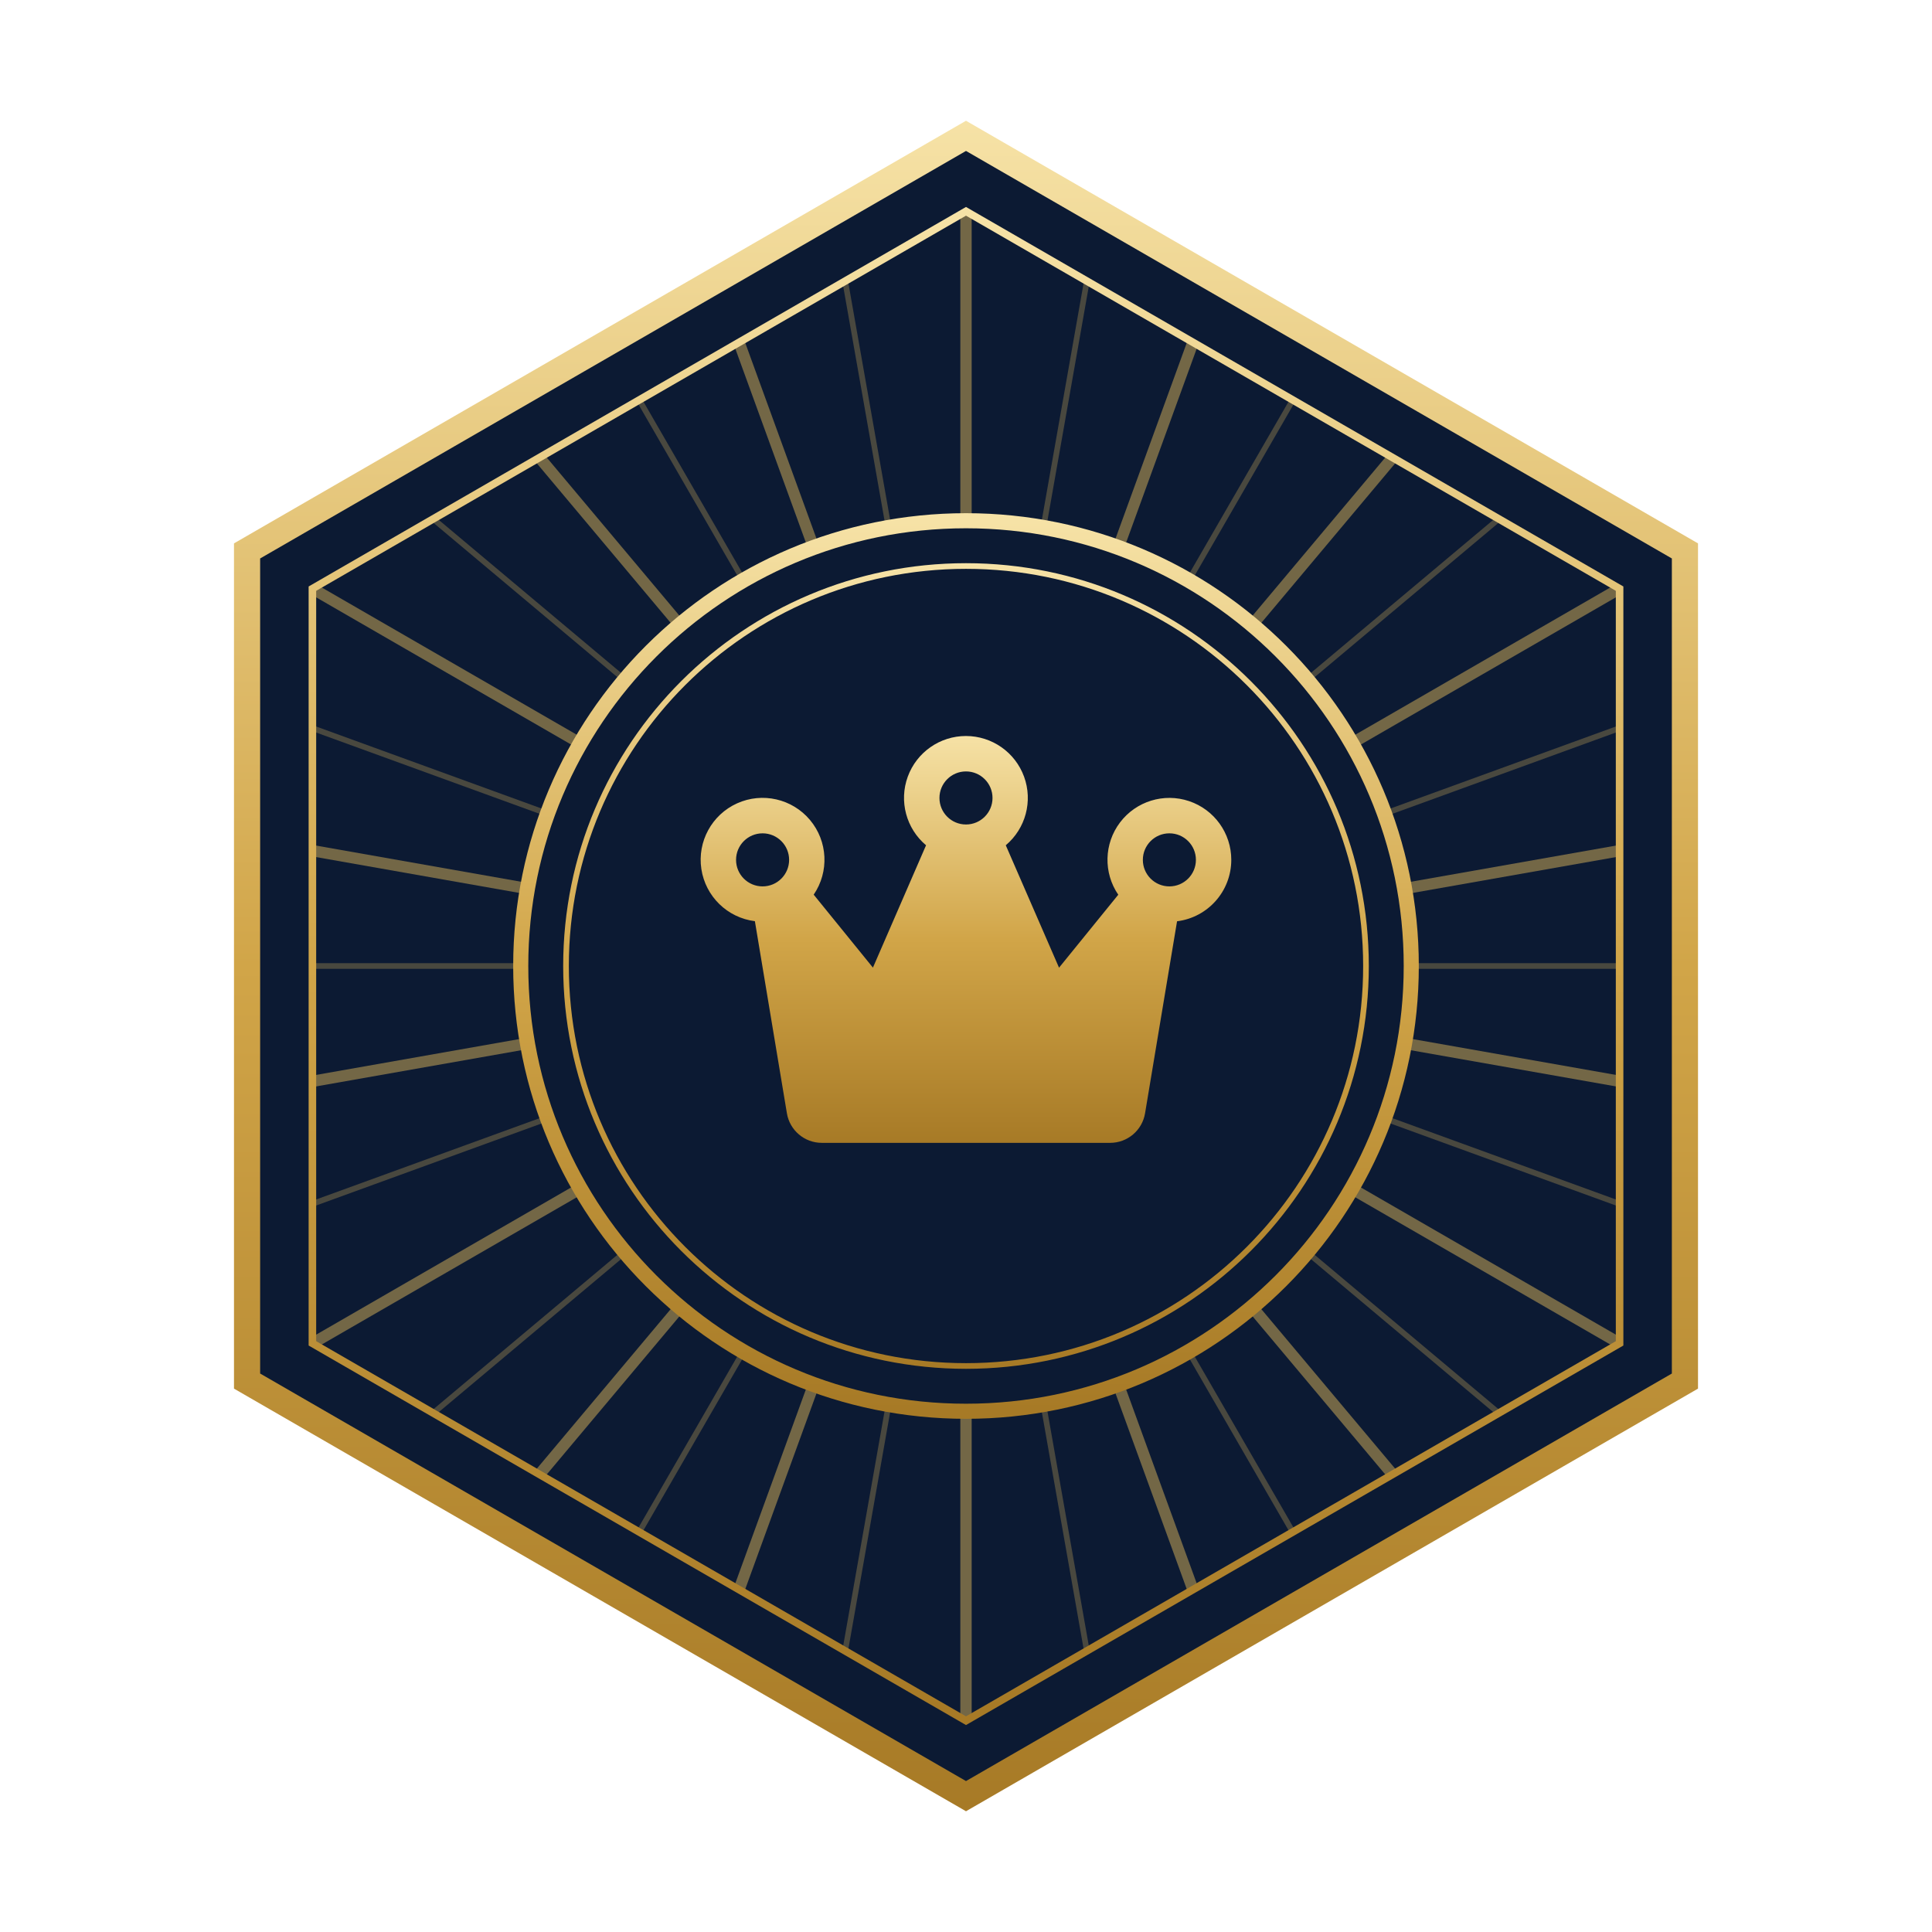
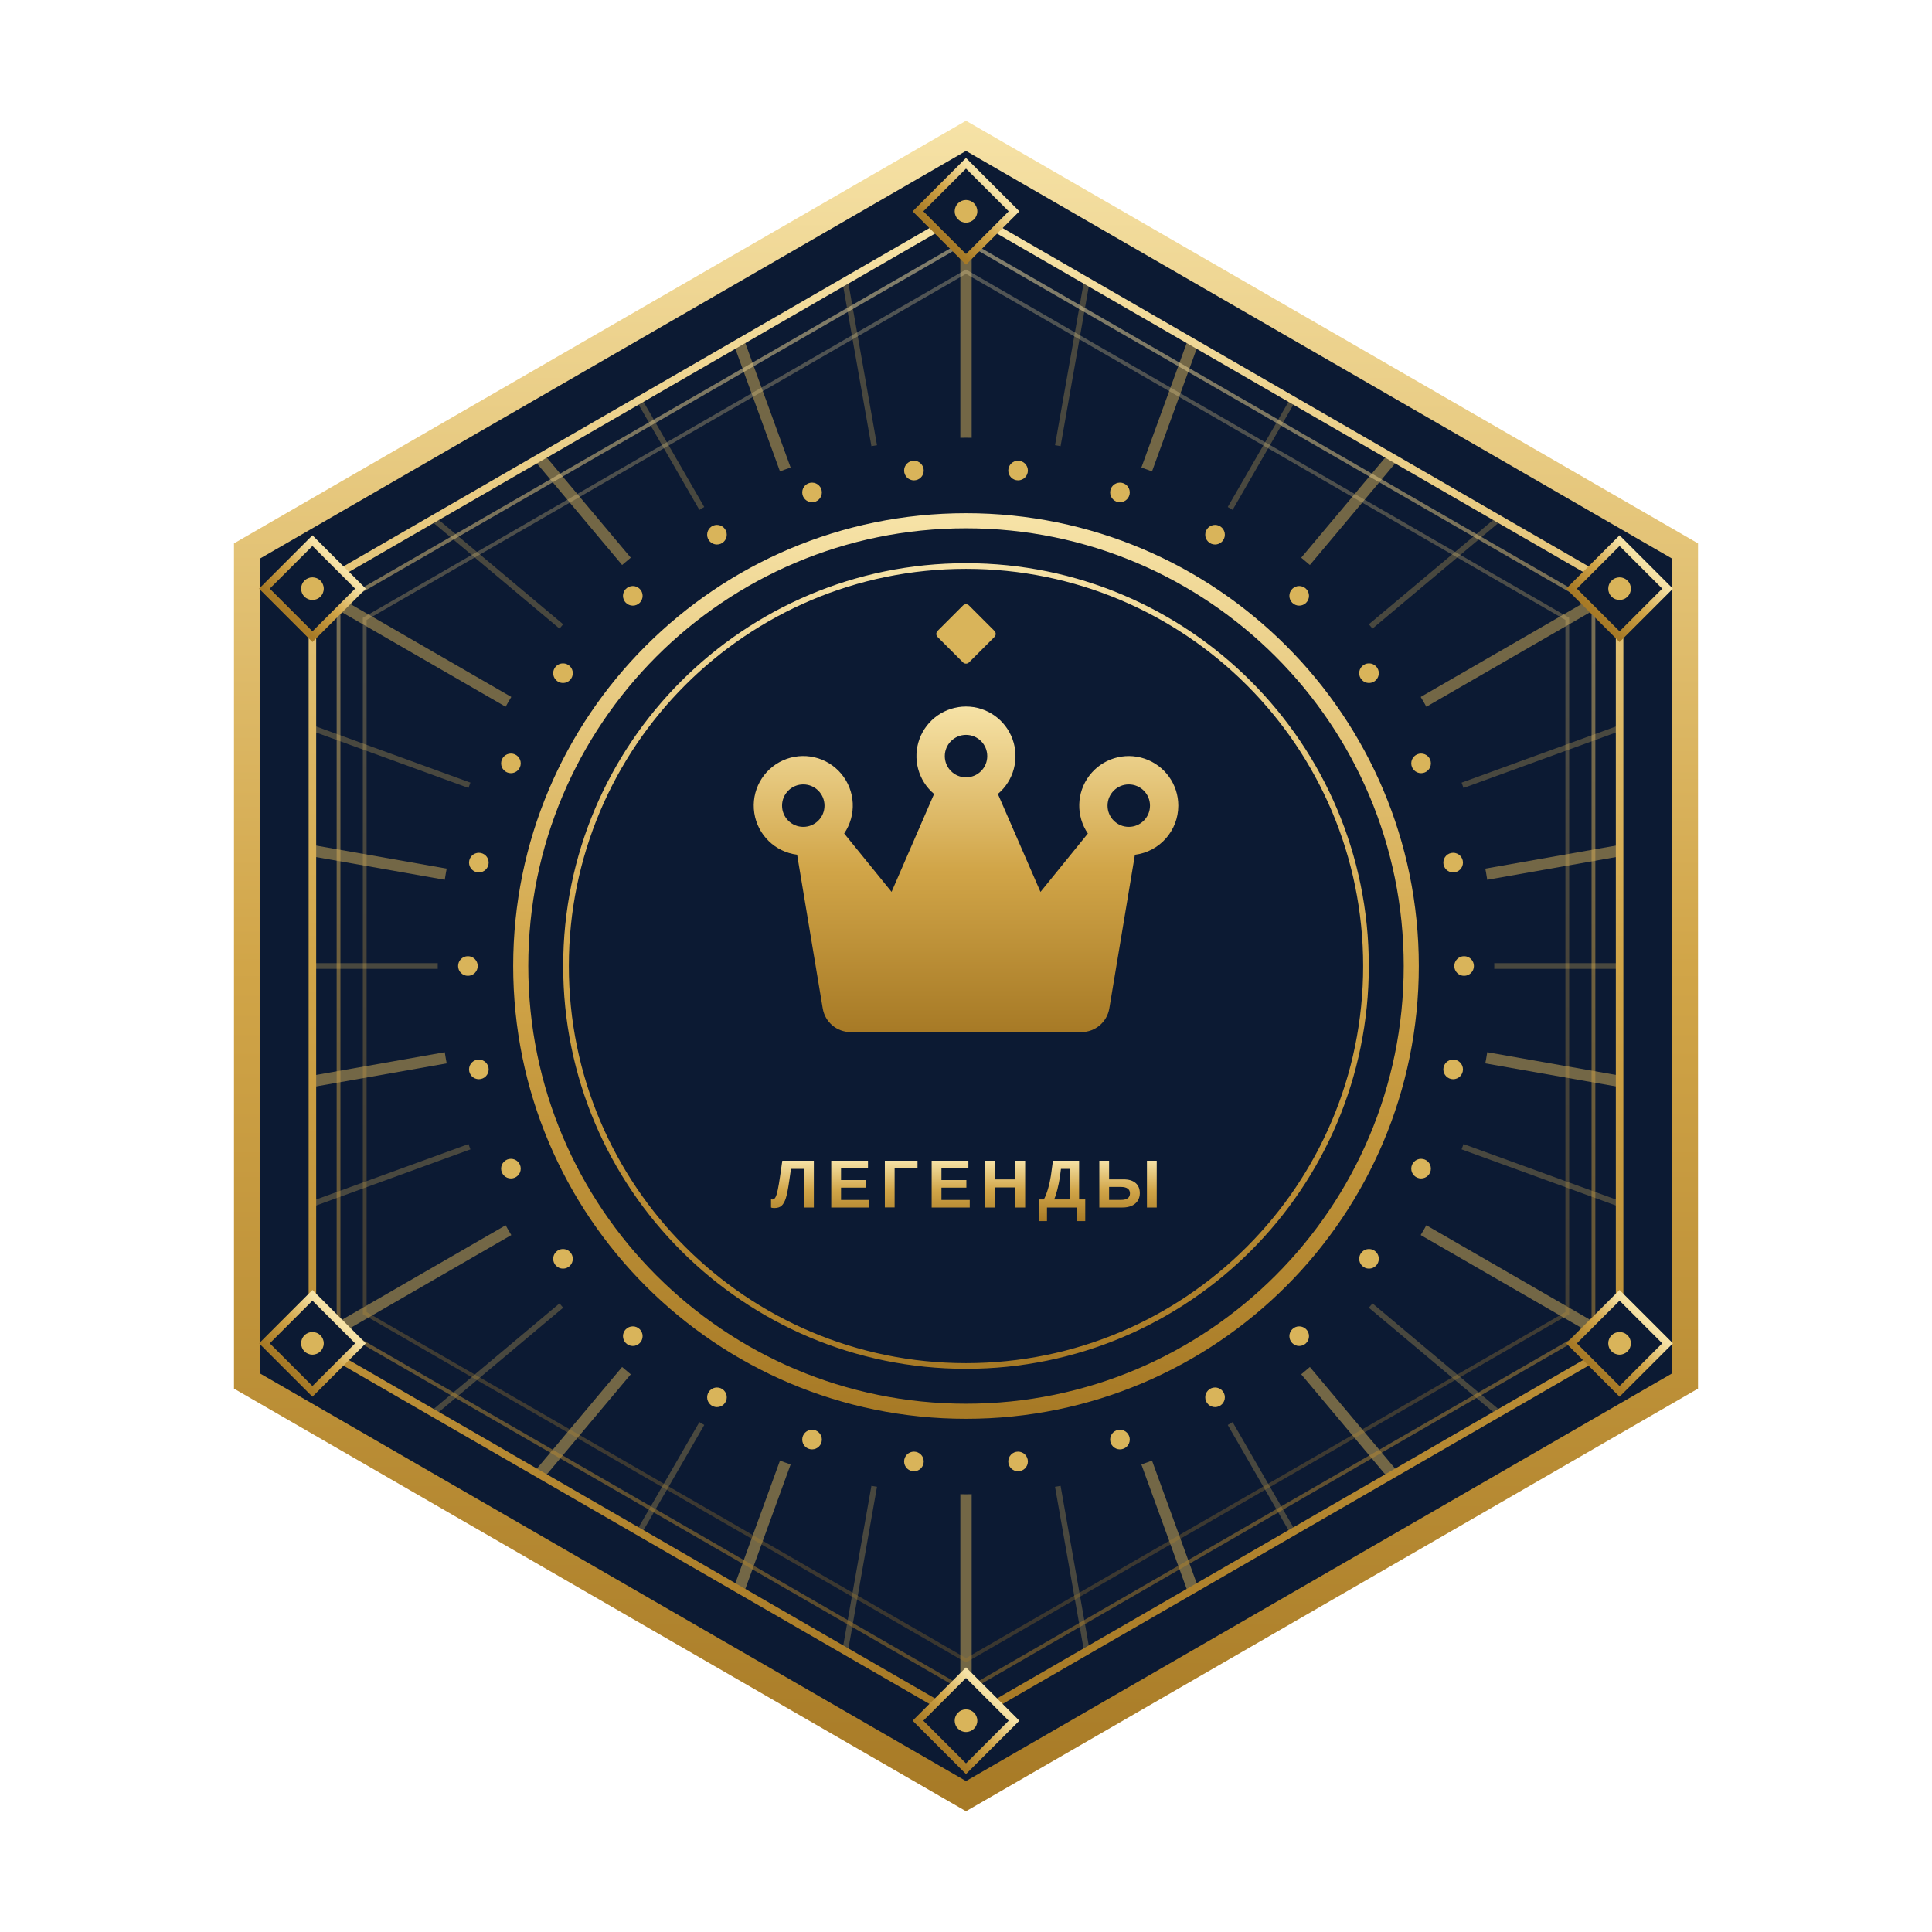
<svg xmlns="http://www.w3.org/2000/svg" viewBox="0 0 512 512">
  <defs>
    <linearGradient id="dg" x1="0" y1="0" x2="0" y2="1">
      <stop offset="0" stop-color="#f6e2a6" />
      <stop offset=".5" stop-color="#d1a548" />
      <stop offset="1" stop-color="#a77a26" />
    </linearGradient>
    <clipPath id="h">
      <polygon points="256.00,56.00 429.21,156.00 429.21,356.00 256.00,456.00 82.79,356.00 82.79,156.00" />
    </clipPath>
  </defs>
  <polygon points="256.00,32.00 449.99,144.00 449.99,368.00 256.00,480.00 62.01,368.00 62.01,144.00" fill="url(#dg)" />
  <polygon points="256.00,40.00 443.06,148.00 443.06,364.00 256.00,472.00 68.94,364.00 68.94,148.00" fill="#0c1a33" />
  <g clip-path="url(#h)">
    <line x1="256" y1="256" x2="656.0" y2="256.0" stroke="#d9b45a" stroke-width="1.5" opacity="0.3" />
    <line x1="256" y1="256" x2="649.9" y2="325.5" stroke="#d9b45a" stroke-width="3" opacity="0.5" />
    <line x1="256" y1="256" x2="631.9" y2="392.8" stroke="#d9b45a" stroke-width="1.5" opacity="0.3" />
    <line x1="256" y1="256" x2="602.4" y2="456.0" stroke="#d9b45a" stroke-width="3" opacity="0.5" />
    <line x1="256" y1="256" x2="562.4" y2="513.1" stroke="#d9b45a" stroke-width="1.5" opacity="0.3" />
    <line x1="256" y1="256" x2="513.1" y2="562.4" stroke="#d9b45a" stroke-width="3" opacity="0.5" />
    <line x1="256" y1="256" x2="456.0" y2="602.4" stroke="#d9b45a" stroke-width="1.5" opacity="0.3" />
    <line x1="256" y1="256" x2="392.8" y2="631.9" stroke="#d9b45a" stroke-width="3" opacity="0.5" />
    <line x1="256" y1="256" x2="325.5" y2="649.9" stroke="#d9b45a" stroke-width="1.5" opacity="0.3" />
    <line x1="256" y1="256" x2="256.0" y2="656.0" stroke="#d9b45a" stroke-width="3" opacity="0.5" />
    <line x1="256" y1="256" x2="186.5" y2="649.9" stroke="#d9b45a" stroke-width="1.5" opacity="0.3" />
    <line x1="256" y1="256" x2="119.2" y2="631.9" stroke="#d9b45a" stroke-width="3" opacity="0.5" />
    <line x1="256" y1="256" x2="56.0" y2="602.4" stroke="#d9b45a" stroke-width="1.5" opacity="0.3" />
    <line x1="256" y1="256" x2="-1.1" y2="562.4" stroke="#d9b45a" stroke-width="3" opacity="0.5" />
    <line x1="256" y1="256" x2="-50.4" y2="513.1" stroke="#d9b45a" stroke-width="1.5" opacity="0.3" />
    <line x1="256" y1="256" x2="-90.4" y2="456.0" stroke="#d9b45a" stroke-width="3" opacity="0.5" />
    <line x1="256" y1="256" x2="-119.9" y2="392.8" stroke="#d9b45a" stroke-width="1.5" opacity="0.3" />
    <line x1="256" y1="256" x2="-137.9" y2="325.5" stroke="#d9b45a" stroke-width="3" opacity="0.5" />
    <line x1="256" y1="256" x2="-144.0" y2="256.0" stroke="#d9b45a" stroke-width="1.5" opacity="0.3" />
    <line x1="256" y1="256" x2="-137.9" y2="186.5" stroke="#d9b45a" stroke-width="3" opacity="0.5" />
    <line x1="256" y1="256" x2="-119.9" y2="119.2" stroke="#d9b45a" stroke-width="1.5" opacity="0.3" />
    <line x1="256" y1="256" x2="-90.4" y2="56.0" stroke="#d9b45a" stroke-width="3" opacity="0.5" />
    <line x1="256" y1="256" x2="-50.4" y2="-1.1" stroke="#d9b45a" stroke-width="1.5" opacity="0.3" />
    <line x1="256" y1="256" x2="-1.1" y2="-50.4" stroke="#d9b45a" stroke-width="3" opacity="0.5" />
    <line x1="256" y1="256" x2="56.0" y2="-90.4" stroke="#d9b45a" stroke-width="1.5" opacity="0.3" />
    <line x1="256" y1="256" x2="119.2" y2="-119.9" stroke="#d9b45a" stroke-width="3" opacity="0.5" />
    <line x1="256" y1="256" x2="186.5" y2="-137.9" stroke="#d9b45a" stroke-width="1.5" opacity="0.3" />
    <line x1="256" y1="256" x2="256.0" y2="-144.0" stroke="#d9b45a" stroke-width="3" opacity="0.5" />
    <line x1="256" y1="256" x2="325.5" y2="-137.9" stroke="#d9b45a" stroke-width="1.5" opacity="0.3" />
    <line x1="256" y1="256" x2="392.8" y2="-119.9" stroke="#d9b45a" stroke-width="3" opacity="0.5" />
    <line x1="256" y1="256" x2="456.0" y2="-90.4" stroke="#d9b45a" stroke-width="1.5" opacity="0.3" />
    <line x1="256" y1="256" x2="513.1" y2="-50.4" stroke="#d9b45a" stroke-width="3" opacity="0.5" />
    <line x1="256" y1="256" x2="562.4" y2="-1.1" stroke="#d9b45a" stroke-width="1.5" opacity="0.3" />
    <line x1="256" y1="256" x2="602.4" y2="56.0" stroke="#d9b45a" stroke-width="3" opacity="0.5" />
    <line x1="256" y1="256" x2="631.9" y2="119.2" stroke="#d9b45a" stroke-width="1.5" opacity="0.3" />
    <line x1="256" y1="256" x2="649.9" y2="186.5" stroke="#d9b45a" stroke-width="3" opacity="0.5" />
-     <circle cx="256" cy="256" r="118" fill="#0c1a33" />
+     <circle cx="256" cy="256" r="140" fill="#0c1a33" />
  </g>
+   <polygon points="256.00,64.00 422.28,160.00 422.28,352.00 256.00,448.00 89.72,352.00 89.72,160.00" fill="none" stroke="url(#dg)" stroke-width="1" opacity="0.5" />
+   <polygon points="256.00,72.00 415.35,164.00 415.35,348.00 256.00,440.00 96.65,348.00 96.65,164.00" fill="none" stroke="url(#dg)" stroke-width="1" opacity="0.3" />
  <polygon points="256.00,56.00 429.21,156.00 429.21,356.00 256.00,456.00 82.79,356.00 82.79,156.00" fill="none" stroke="url(#dg)" stroke-width="2" />
+   <rect x="247.0" y="47.0" width="18" height="18" fill="#0c1a33" stroke="url(#dg)" stroke-width="2" transform="rotate(45 256.0 56.0)" />
+   <circle cx="256.0" cy="56.0" r="3" fill="#d9b45a" />
+   <rect x="420.2" y="147.0" width="18" height="18" fill="#0c1a33" stroke="url(#dg)" stroke-width="2" transform="rotate(45 429.2 156.0)" />
+   <circle cx="429.2" cy="156.0" r="3" fill="#d9b45a" />
+   <rect x="420.2" y="347.0" width="18" height="18" fill="#0c1a33" stroke="url(#dg)" stroke-width="2" transform="rotate(45 429.2 356.0)" />
+   <circle cx="429.2" cy="356.0" r="3" fill="#d9b45a" />
+   <rect x="247.0" y="447.0" width="18" height="18" fill="#0c1a33" stroke="url(#dg)" stroke-width="2" transform="rotate(45 256.0 456.0)" />
+   <circle cx="256.0" cy="456.0" r="3" fill="#d9b45a" />
+   <rect x="73.8" y="347.0" width="18" height="18" fill="#0c1a33" stroke="url(#dg)" stroke-width="2" transform="rotate(45 82.8 356.0)" />
+   <circle cx="82.8" cy="356.0" r="3" fill="#d9b45a" />
+   <rect x="73.8" y="147.0" width="18" height="18" fill="#0c1a33" stroke="url(#dg)" stroke-width="2" transform="rotate(45 82.8 156.0)" />
+   <circle cx="82.8" cy="156.0" r="3" fill="#d9b45a" />
+   <circle cx="388.0" cy="256.0" r="2.6" fill="#d9b45a" />
+   <circle cx="385.1" cy="283.4" r="2.6" fill="#d9b45a" />
+   <circle cx="376.6" cy="309.7" r="2.6" fill="#d9b45a" />
+   <circle cx="362.8" cy="333.6" r="2.6" fill="#d9b45a" />
+   <circle cx="344.3" cy="354.1" r="2.6" fill="#d9b45a" />
+   <circle cx="322.0" cy="370.3" r="2.6" fill="#d9b45a" />
+   <circle cx="296.8" cy="381.5" r="2.6" fill="#d9b45a" />
+   <circle cx="269.8" cy="387.3" r="2.6" fill="#d9b45a" />
+   <circle cx="242.2" cy="387.3" r="2.6" fill="#d9b45a" />
+   <circle cx="215.2" cy="381.5" r="2.6" fill="#d9b45a" />
+   <circle cx="190.0" cy="370.3" r="2.6" fill="#d9b45a" />
+   <circle cx="167.7" cy="354.1" r="2.6" fill="#d9b45a" />
+   <circle cx="149.2" cy="333.6" r="2.6" fill="#d9b45a" />
+   <circle cx="135.4" cy="309.7" r="2.6" fill="#d9b45a" />
+   <circle cx="126.9" cy="283.4" r="2.6" fill="#d9b45a" />
+   <circle cx="124.0" cy="256.0" r="2.6" fill="#d9b45a" />
+   <circle cx="126.9" cy="228.6" r="2.6" fill="#d9b45a" />
+   <circle cx="135.4" cy="202.3" r="2.6" fill="#d9b45a" />
+   <circle cx="149.2" cy="178.4" r="2.6" fill="#d9b45a" />
+   <circle cx="167.7" cy="157.9" r="2.6" fill="#d9b45a" />
+   <circle cx="190.0" cy="141.7" r="2.6" fill="#d9b45a" />
+   <circle cx="215.2" cy="130.5" r="2.6" fill="#d9b45a" />
+   <circle cx="242.2" cy="124.7" r="2.6" fill="#d9b45a" />
+   <circle cx="269.8" cy="124.7" r="2.6" fill="#d9b45a" />
+   <circle cx="296.8" cy="130.5" r="2.6" fill="#d9b45a" />
+   <circle cx="322.0" cy="141.7" r="2.6" fill="#d9b45a" />
+   <circle cx="344.3" cy="157.9" r="2.6" fill="#d9b45a" />
+   <circle cx="362.8" cy="178.4" r="2.6" fill="#d9b45a" />
+   <circle cx="376.6" cy="202.3" r="2.6" fill="#d9b45a" />
+   <circle cx="385.1" cy="228.6" r="2.6" fill="#d9b45a" />
  <circle cx="256" cy="256" r="118" fill="none" stroke="url(#dg)" stroke-width="4" />
  <circle cx="256" cy="256" r="106" fill="none" stroke="url(#dg)" stroke-width="1.5" />
-   <g transform="translate(181.0 181.0) scale(0.5859)" fill="url(#dg)">
+   <g transform="translate(196.0 176.0) scale(0.4688)" fill="url(#dg)">
    <path d="M248,80a28,28,0,1,0-51.12,15.77l-26.79,33L146,73.4a28,28,0,1,0-36.06,0L85.91,128.74l-26.79-33a28,28,0,1,0-26.6,12L47,194.63A16,16,0,0,0,62.78,208H193.22A16,16,0,0,0,209,194.63l14.47-86.85A28,28,0,0,0,248,80ZM128,40a12,12,0,1,1-12,12A12,12,0,0,1,128,40ZM24,80A12,12,0,1,1,36,92,12,12,0,0,1,24,80ZM220,92a12,12,0,1,1,12-12A12,12,0,0,1,220,92Z" />
  </g>
+   <path d="M196 292 L316 292" stroke="url(#dg)" stroke-width="2" />
+   <text x="256" y="320" text-anchor="middle" font-family="'Arial Black', Arial, sans-serif" font-weight="900" font-size="18" letter-spacing="2.2" fill="url(#dg)">ЛЕГЕНДЫ</text>
+   <g transform="translate(247.0 159.0) scale(0.0703)" fill="#d9b45a">
+     <path d="M240,128a15.85,15.85,0,0,1-4.67,11.28l-96.05,96.06a16,16,0,0,1-22.56,0h0l-96-96.06a16,16,0,0,1,0-22.56l96.05-96.06a16,16,0,0,1,22.56,0l96.05,96.06A15.85,15.85,0,0,1,240,128Z" />
+   </g>
</svg>
